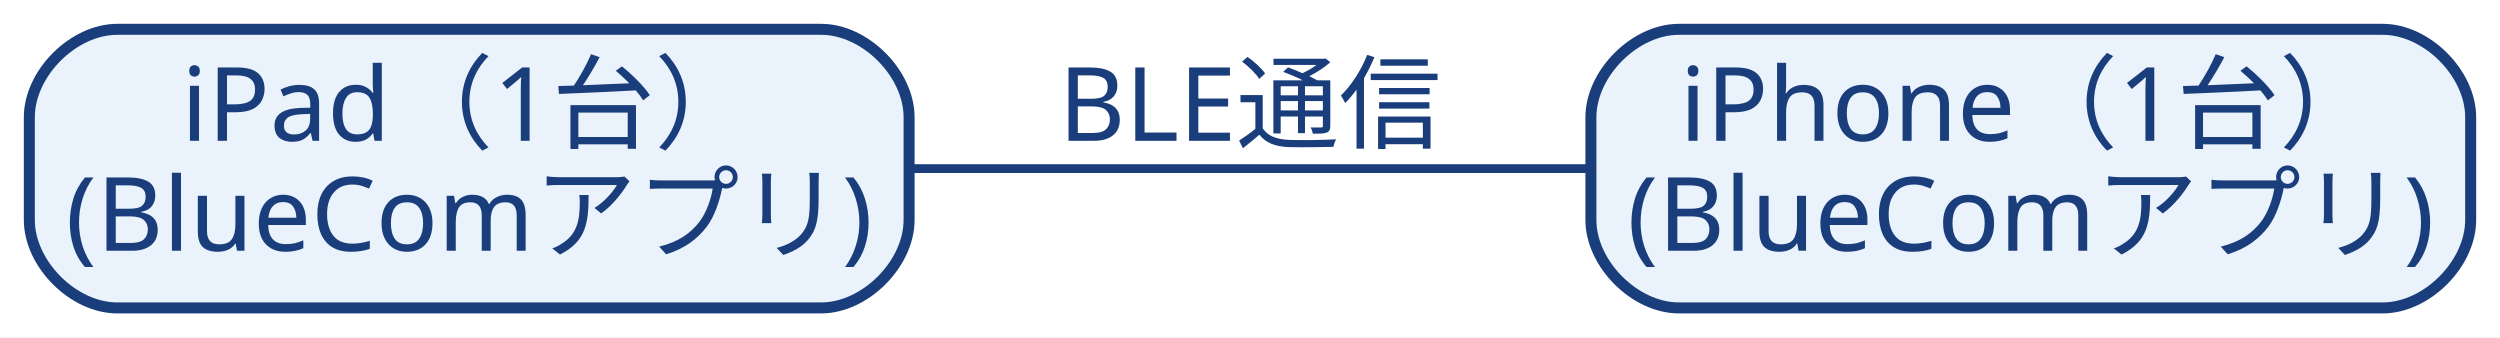
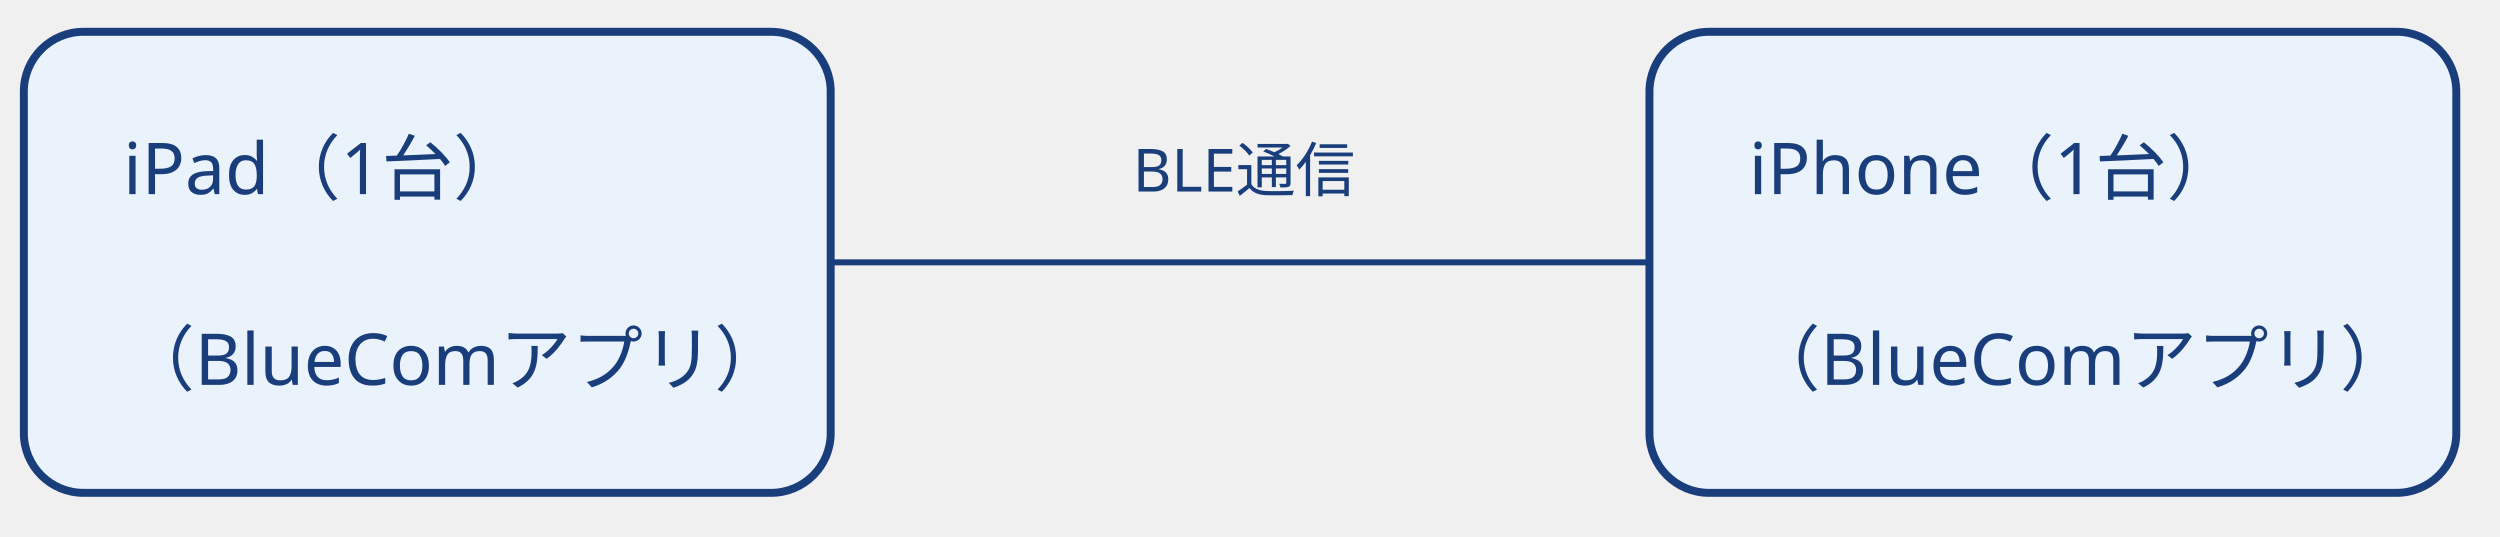
- <svg xmlns="http://www.w3.org/2000/svg" width="341pt" height="46pt" viewBox="0.00 0.00 341.00 46.00">
-   <g id="graph0" class="graph" transform="scale(1 1) rotate(0) translate(4 42)">
-     <polygon fill="white" stroke="transparent" points="-4,4 -4,-42 337,-42 337,4 -4,4" />
-     <g id="node1" class="node">
-       <path fill="#eaf3fb" stroke="#1a3d7c" stroke-width="1.5" d="M108,-38C108,-38 12,-38 12,-38 6,-38 0,-32 0,-26 0,-26 0,-12 0,-12 0,-6 6,0 12,0 12,0 108,0 108,0 114,0 120,-6 120,-12 120,-12 120,-26 120,-26 120,-32 114,-38 108,-38" />
-       <text text-anchor="middle" x="60" y="-22.8" font-family="IPAGothic" font-size="14.00" fill="#1a3d7c">iPad（1台）</text>
-       <text text-anchor="middle" x="60" y="-7.8" font-family="IPAGothic" font-size="14.00" fill="#1a3d7c">(BlueComアプリ)</text>
-     </g>
-     <g id="node2" class="node">
-       <path fill="#eaf3fb" stroke="#1a3d7c" stroke-width="1.5" d="M321,-38C321,-38 225,-38 225,-38 219,-38 213,-32 213,-26 213,-26 213,-12 213,-12 213,-6 219,0 225,0 225,0 321,0 321,0 327,0 333,-6 333,-12 333,-12 333,-26 333,-26 333,-32 327,-38 321,-38" />
-       <text text-anchor="middle" x="273" y="-22.8" font-family="IPAGothic" font-size="14.00" fill="#1a3d7c">iPhone（1台）</text>
-       <text text-anchor="middle" x="273" y="-7.8" font-family="IPAGothic" font-size="14.00" fill="#1a3d7c">(BlueComアプリ)</text>
-     </g>
-     <g id="edge1" class="edge">
-       <path fill="none" stroke="#1a3d7c" stroke-width="1.2" d="M120.06,-19C149.07,-19 183.94,-19 212.96,-19" />
-       <text text-anchor="middle" x="166.5" y="-22.8" font-family="IPAGothic" font-size="14.00" fill="#1a3d7c">BLE通信</text>
-     </g>
+ <svg xmlns="http://www.w3.org/2000/svg" contentScriptType="application/ecmascript" contentStyleType="text/css" height="135px" preserveAspectRatio="none" style="width:629px;height:135px;" version="1.1" viewBox="0 0 629 135" width="629px" zoomAndPan="magnify">
+   <defs />
+   <g>
+     <rect fill="#EAF3FB" height="116" rx="15" ry="15" style="stroke: #1A3D7C; stroke-width: 2.0;" width="203" x="6" y="8" />
+     <text fill="#1A3D7C" font-family="IPAGothic" font-size="18" lengthAdjust="spacingAndGlyphs" textLength="99" x="31" y="48.838">iPad（1台）</text>
+     <text fill="#1A3D7C" font-family="IPAGothic" font-size="18" lengthAdjust="spacingAndGlyphs" textLength="153" x="31" y="96.838">（BlueComアプリ）</text>
+     <rect fill="#EAF3FB" height="116" rx="15" ry="15" style="stroke: #1A3D7C; stroke-width: 2.0;" width="203" x="415" y="8" />
+     <text fill="#1A3D7C" font-family="IPAGothic" font-size="18" lengthAdjust="spacingAndGlyphs" textLength="117" x="440" y="48.838">iPhone（1台）</text>
+     <text fill="#1A3D7C" font-family="IPAGothic" font-size="18" lengthAdjust="spacingAndGlyphs" textLength="153" x="440" y="96.838">（BlueComアプリ）</text>
+     <path d="M209.11,66 C271.84,66 352.28,66 414.99,66 " fill="none" id="iPad-iPhone" style="stroke: #1A3D7C; stroke-width: 1.5;" />
+     <text fill="#1A3D7C" font-family="IPAGothic" font-size="15" lengthAdjust="spacingAndGlyphs" textLength="54" x="285" y="48.198">BLE通信</text>
  </g>
</svg>
